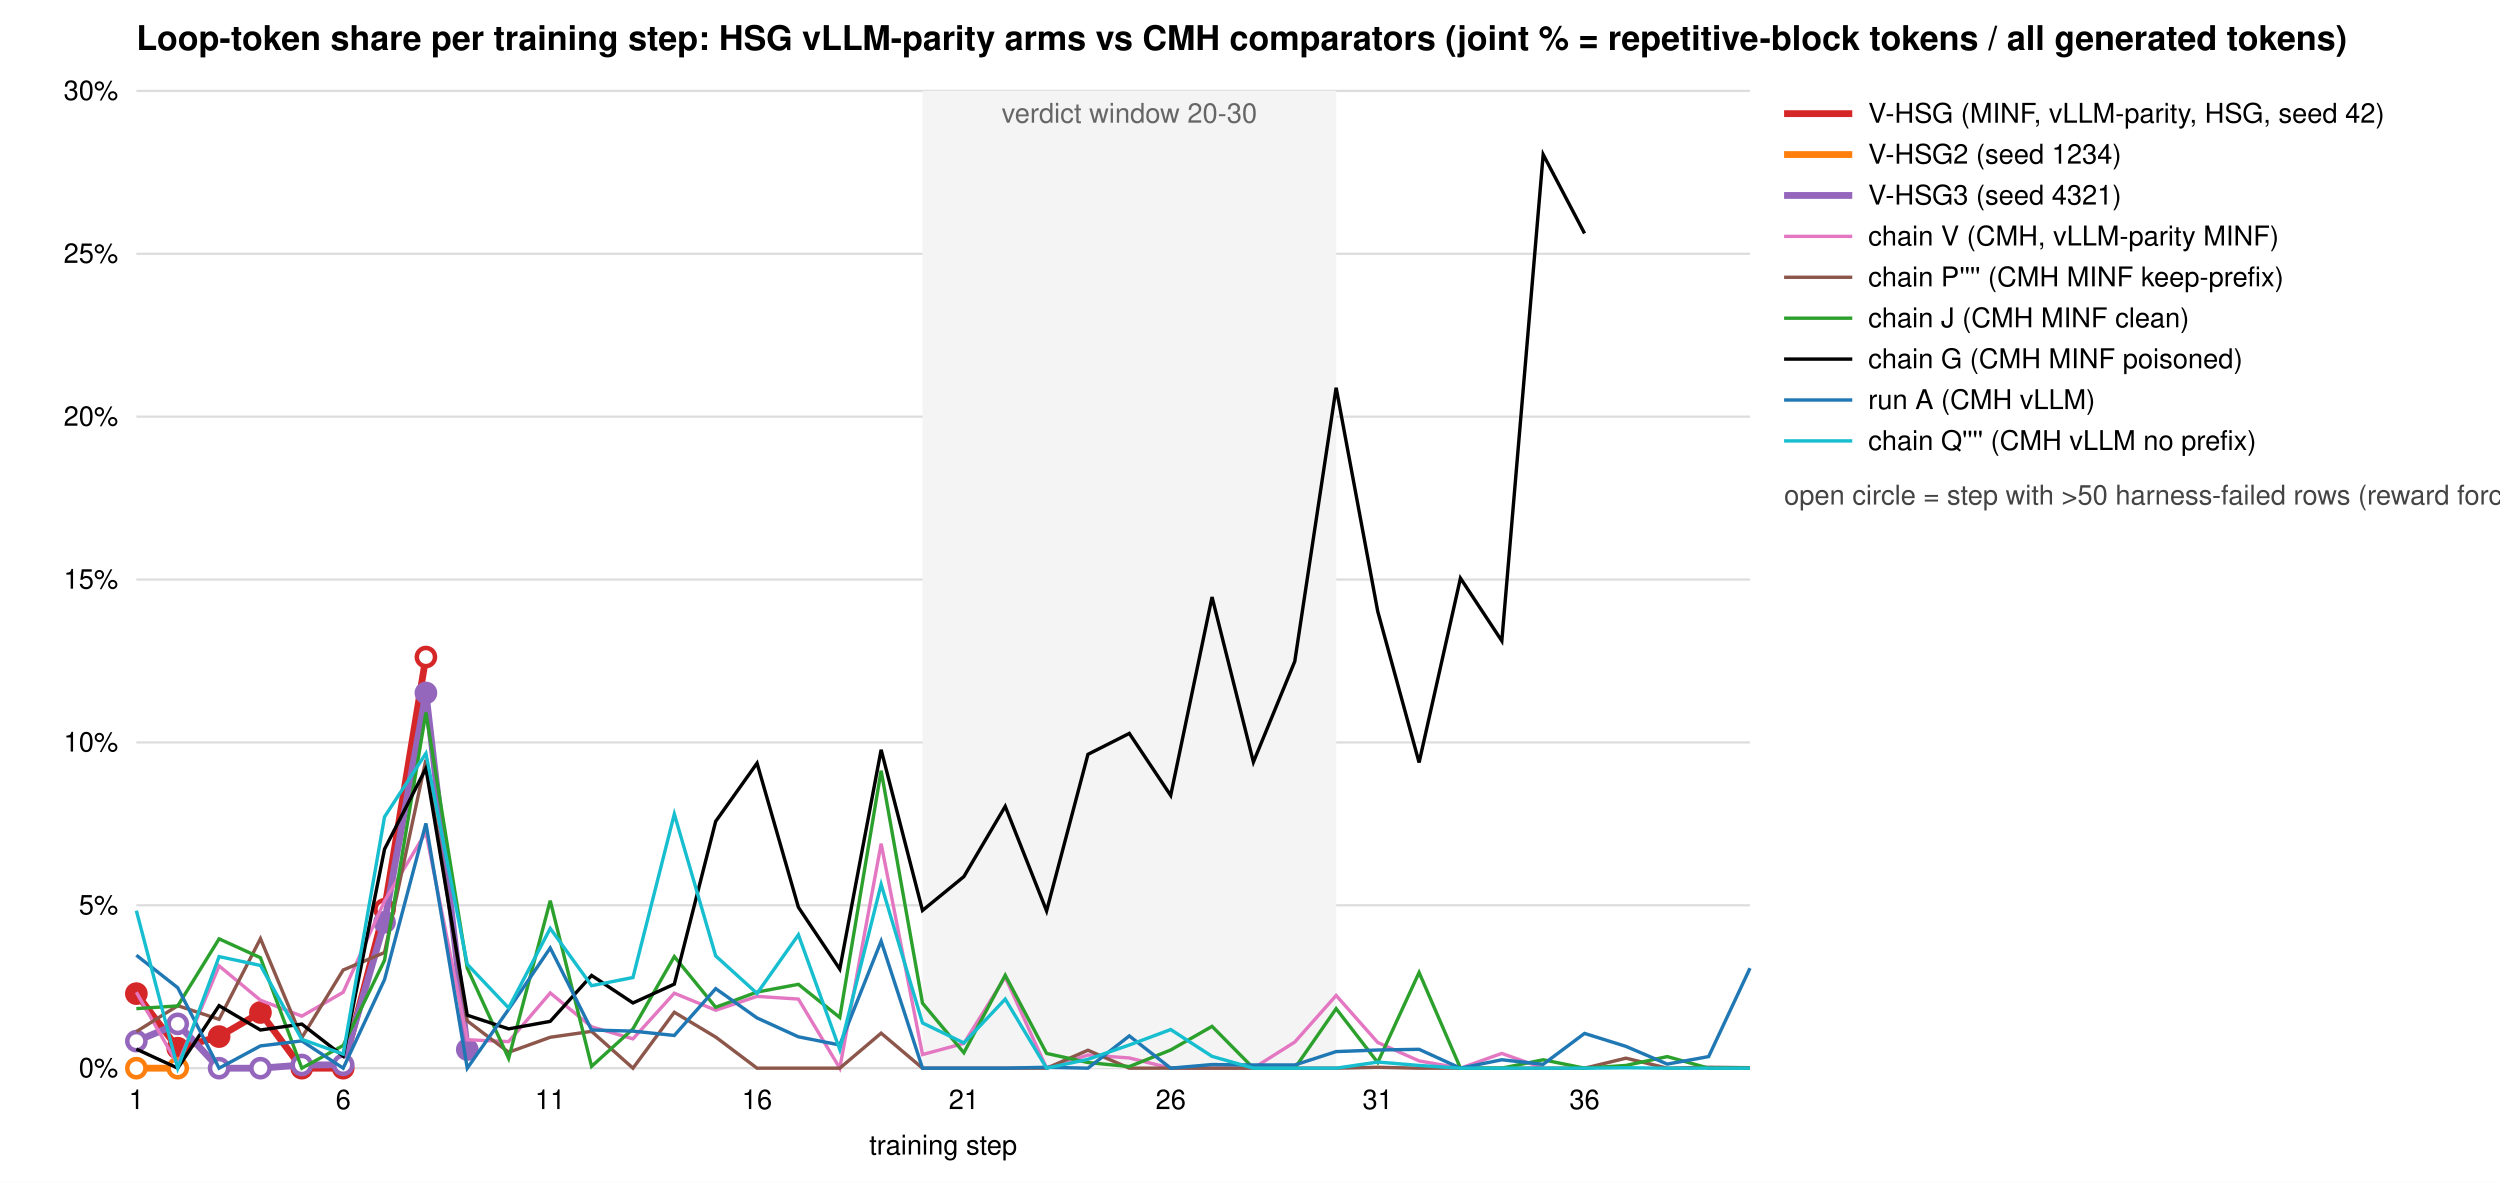
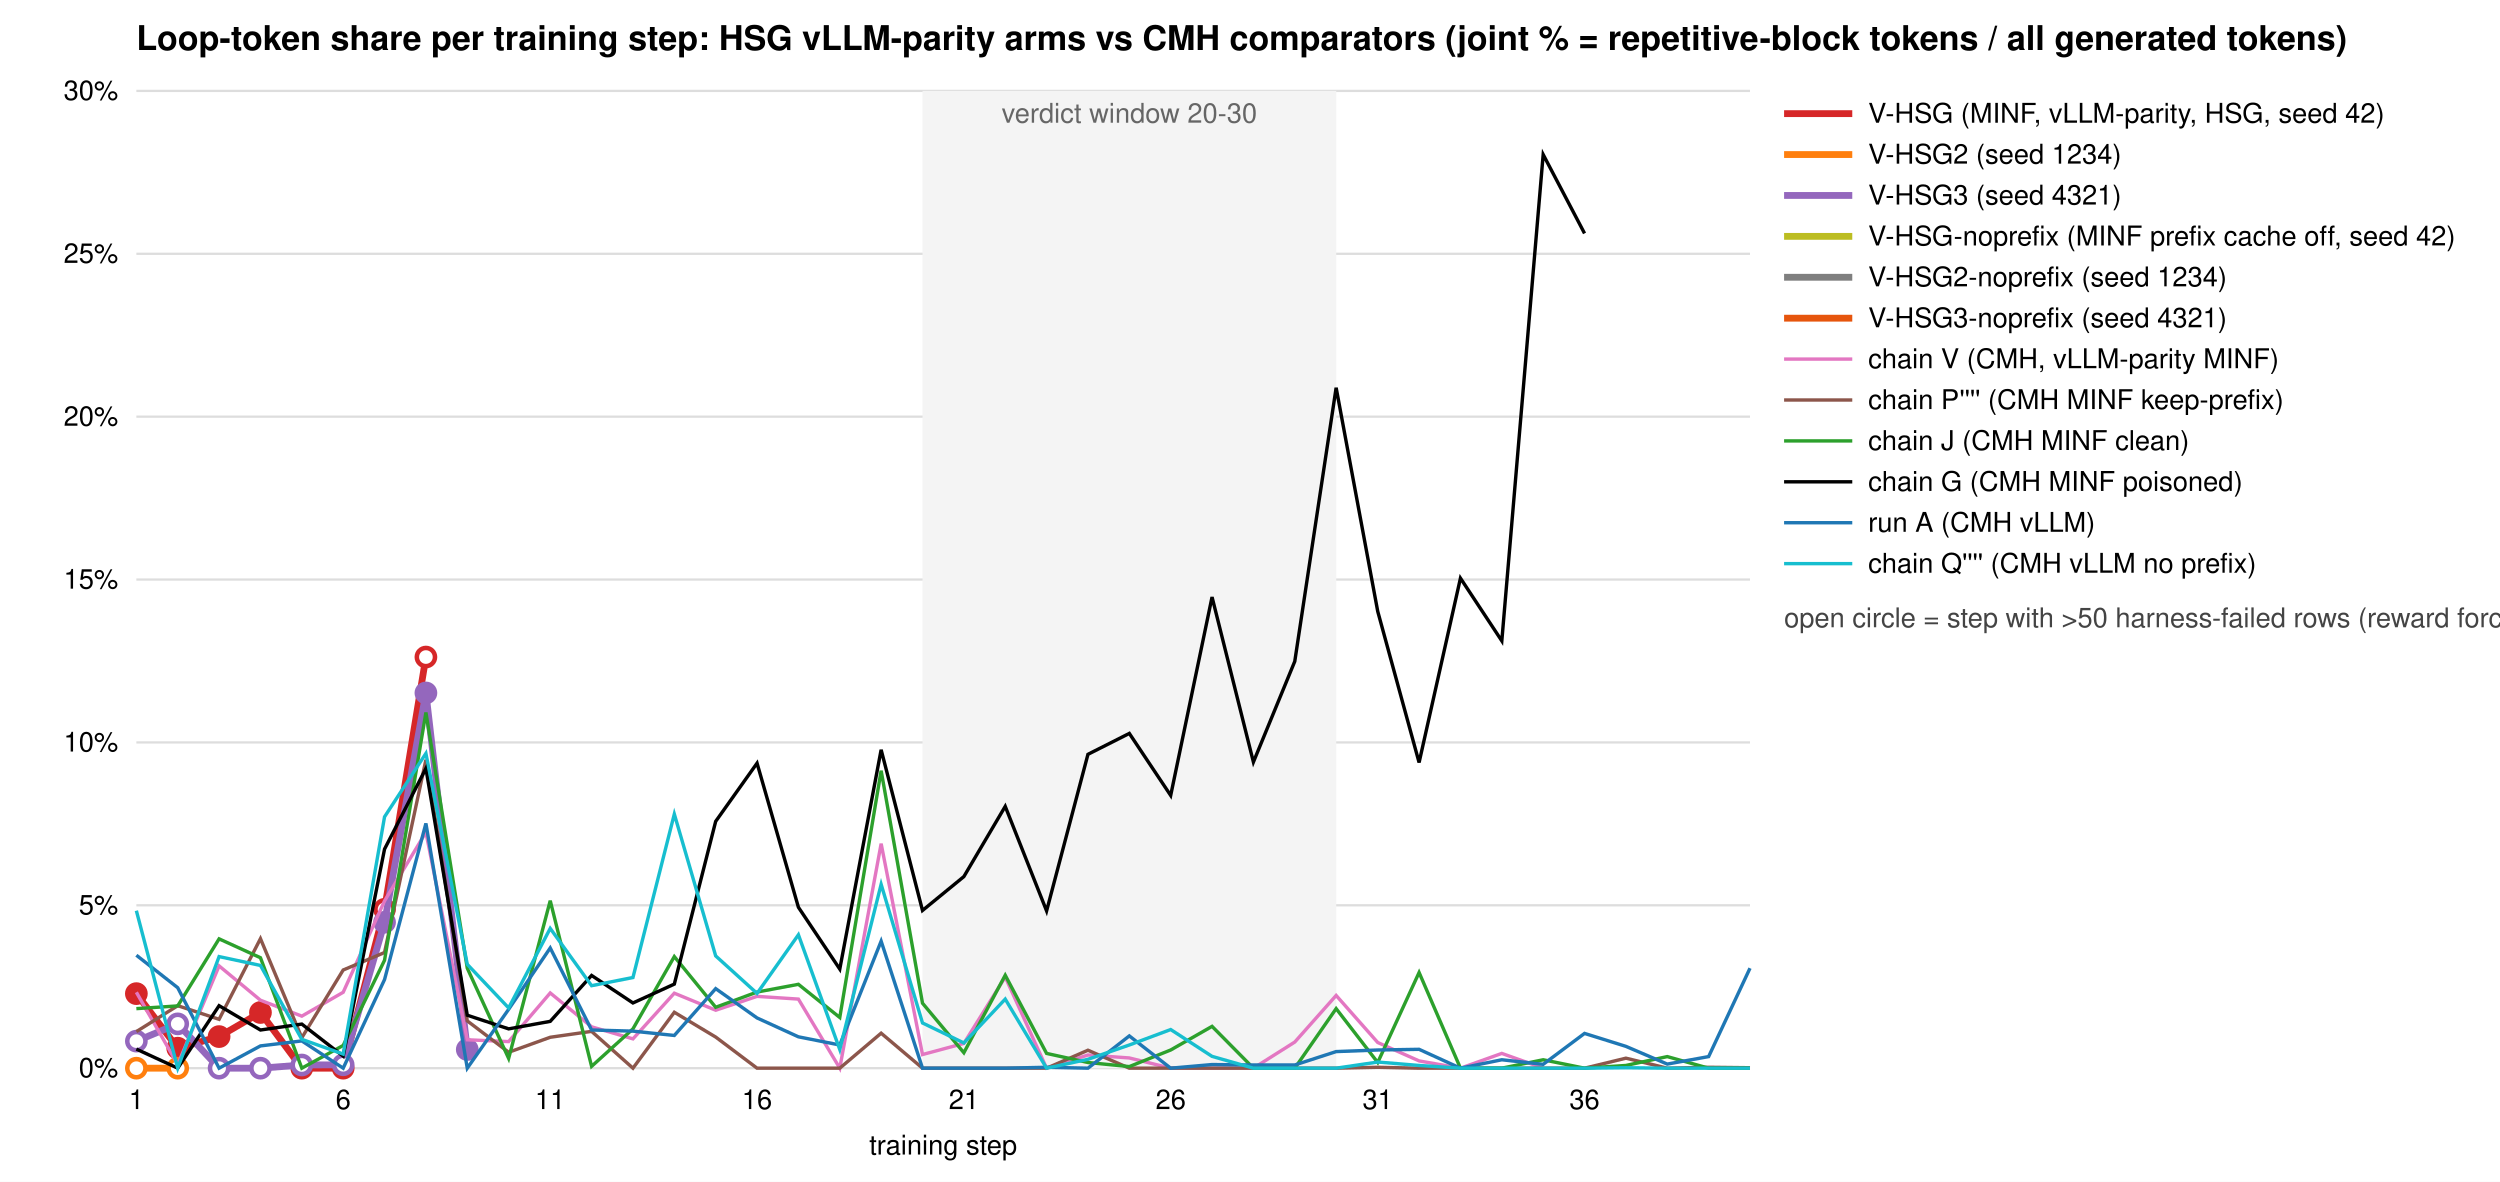
<svg xmlns="http://www.w3.org/2000/svg" width="1100" height="520" font-family="Helvetica,Arial" font-size="12">
  <rect width="1100" height="520" fill="white" />
  <text x="60" y="22" font-size="15" font-weight="bold">Loop-token share per training step: HSG vLLM-parity arms vs CMH comparators (joint % = repetitive-block tokens / all generated tokens)</text>
  <line x1="60" y1="470.0" x2="770" y2="470.0" stroke="#ddd" />
  <text x="52" y="474.0" text-anchor="end">0%</text>
  <line x1="60" y1="398.333" x2="770" y2="398.333" stroke="#ddd" />
  <text x="52" y="402.333" text-anchor="end">5%</text>
  <line x1="60" y1="326.667" x2="770" y2="326.667" stroke="#ddd" />
  <text x="52" y="330.667" text-anchor="end">10%</text>
  <line x1="60" y1="255.0" x2="770" y2="255.0" stroke="#ddd" />
  <text x="52" y="259.0" text-anchor="end">15%</text>
  <line x1="60" y1="183.333" x2="770" y2="183.333" stroke="#ddd" />
  <text x="52" y="187.333" text-anchor="end">20%</text>
  <line x1="60" y1="111.667" x2="770" y2="111.667" stroke="#ddd" />
  <text x="52" y="115.667" text-anchor="end">25%</text>
  <line x1="60" y1="40.0" x2="770" y2="40.0" stroke="#ddd" />
  <text x="52" y="44.0" text-anchor="end">30%</text>
  <text x="60.0" y="488" text-anchor="middle">1</text>
  <text x="151.026" y="488" text-anchor="middle">6</text>
  <text x="242.051" y="488" text-anchor="middle">11</text>
  <text x="333.077" y="488" text-anchor="middle">16</text>
  <text x="424.103" y="488" text-anchor="middle">21</text>
  <text x="515.128" y="488" text-anchor="middle">26</text>
  <text x="606.154" y="488" text-anchor="middle">31</text>
  <text x="697.179" y="488" text-anchor="middle">36</text>
  <text x="415.0" y="508" text-anchor="middle">training step</text>
  <rect x="405.897" y="40" width="182.051" height="430" fill="#f4f4f4" />
  <text x="496.923" y="54" text-anchor="middle" fill="#666">verdict window 20-30</text>
  <polyline fill="none" stroke="#d62728" stroke-width="3" points="60.0,437.2 78.2,461.2 96.4,456.1 114.6,445.5 132.8,470.0 151.0,470.0 169.2,400.1 187.4,289.1" />
  <circle cx="60.0" cy="437.2" r="4" fill="#d62728" stroke="#d62728" stroke-width="2" />
  <circle cx="78.2" cy="461.2" r="4" fill="#d62728" stroke="#d62728" stroke-width="2" />
  <circle cx="96.4" cy="456.1" r="4" fill="#d62728" stroke="#d62728" stroke-width="2" />
  <circle cx="114.6" cy="445.5" r="4" fill="#d62728" stroke="#d62728" stroke-width="2" />
  <circle cx="132.8" cy="470.0" r="4" fill="white" stroke="#d62728" stroke-width="2" />
  <circle cx="151.0" cy="470.0" r="4" fill="white" stroke="#d62728" stroke-width="2" />
  <circle cx="169.2" cy="400.1" r="4" fill="white" stroke="#d62728" stroke-width="2" />
  <circle cx="187.4" cy="289.1" r="4" fill="white" stroke="#d62728" stroke-width="2" />
  <line x1="785" y1="50" x2="815" y2="50" stroke="#d62728" stroke-width="3" />
  <text x="822" y="54">V-HSG (MINF, vLLM-parity, HSG, seed 42)</text>
  <polyline fill="none" stroke="#ff7f0e" stroke-width="3" points="60.0,470.0 78.2,470.0" />
  <circle cx="60.0" cy="470.0" r="4" fill="white" stroke="#ff7f0e" stroke-width="2" />
  <circle cx="78.2" cy="470.0" r="4" fill="white" stroke="#ff7f0e" stroke-width="2" />
  <line x1="785" y1="68" x2="815" y2="68" stroke="#ff7f0e" stroke-width="3" />
  <text x="822" y="72">V-HSG2 (seed 1234)</text>
  <polyline fill="none" stroke="#9467bd" stroke-width="3" points="60.0,458.1 78.2,450.5 96.4,470.0 114.6,470.0 132.8,468.6 151.0,468.5 169.2,405.8 187.4,304.9 205.6,461.8" />
  <circle cx="60.0" cy="458.1" r="4" fill="white" stroke="#9467bd" stroke-width="2" />
  <circle cx="78.2" cy="450.5" r="4" fill="white" stroke="#9467bd" stroke-width="2" />
  <circle cx="96.4" cy="470.0" r="4" fill="white" stroke="#9467bd" stroke-width="2" />
  <circle cx="114.6" cy="470.0" r="4" fill="white" stroke="#9467bd" stroke-width="2" />
  <circle cx="132.8" cy="468.6" r="4" fill="white" stroke="#9467bd" stroke-width="2" />
  <circle cx="151.0" cy="468.5" r="4" fill="white" stroke="#9467bd" stroke-width="2" />
  <circle cx="169.2" cy="405.8" r="4" fill="#9467bd" stroke="#9467bd" stroke-width="2" />
  <circle cx="187.4" cy="304.9" r="4" fill="#9467bd" stroke="#9467bd" stroke-width="2" />
  <circle cx="205.6" cy="461.8" r="4" fill="#9467bd" stroke="#9467bd" stroke-width="2" />
  <line x1="785" y1="86" x2="815" y2="86" stroke="#9467bd" stroke-width="3" />
  <text x="822" y="90">V-HSG3 (seed 4321)</text>
+   <line x1="785" y1="104" x2="815" y2="104" stroke="#bcbd22" stroke-width="3" />
+   <text x="822" y="108">V-HSG-noprefix (MINF prefix cache off, seed 42)</text>
+   <line x1="785" y1="122" x2="815" y2="122" stroke="#7f7f7f" stroke-width="3" />
+   <text x="822" y="126">V-HSG2-noprefix (seed 1234)</text>
+   <line x1="785" y1="140" x2="815" y2="140" stroke="#e6550d" stroke-width="3" />
+   <text x="822" y="144">V-HSG3-noprefix (seed 4321)</text>
  <polyline fill="none" stroke="#e377c2" stroke-width="1.5" points="60.0,436.6 78.2,468.4 96.4,425.0 114.6,440.1 132.8,447.1 151.0,436.6 169.2,396.4 187.4,366.2 205.6,457.5 223.8,458.3 242.1,436.9 260.3,451.8 278.5,457.1 296.7,437.0 314.9,444.5 333.1,438.4 351.3,439.6 369.5,470.0 387.7,371.2 405.9,464.0 424.1,459.1 442.3,429.9 460.5,470.0 478.7,464.2 496.9,465.5 515.1,470.0 533.3,470.0 551.5,470.0 569.7,458.5 587.9,438.0 606.2,458.7 624.4,466.8 642.6,470.0 660.8,463.5 679.0,470.0" />
-   <line x1="785" y1="104" x2="815" y2="104" stroke="#e377c2" stroke-width="1.5" />
-   <text x="822" y="108">chain V (CMH, vLLM-parity MINF)</text>
+   <line x1="785" y1="158" x2="815" y2="158" stroke="#e377c2" stroke-width="1.5" />
+   <text x="822" y="162">chain V (CMH, vLLM-parity MINF)</text>
  <polyline fill="none" stroke="#8c564b" stroke-width="1.5" points="60.0,453.9 78.2,442.5 96.4,448.5 114.6,413.0 132.8,456.6 151.0,426.8 169.2,419.1 187.4,334.3 205.6,449.2 223.8,463.0 242.1,456.4 260.3,453.8 278.5,470.0 296.7,445.4 314.9,456.3 333.1,470.0 351.3,470.0 369.5,470.0 387.7,454.6 405.9,470.0 424.1,470.0 442.3,470.0 460.5,470.0 478.7,462.1 496.9,470.0 515.1,470.0 533.3,470.0 551.5,470.0 569.7,470.0 587.9,470.0 606.2,469.6 624.4,470.0 642.6,470.0 660.8,470.0 679.0,470.0 697.2,470.0 715.4,465.6 733.6,470.0 751.8,469.6 770.0,469.8" />
-   <line x1="785" y1="122" x2="815" y2="122" stroke="#8c564b" stroke-width="1.5" />
-   <text x="822" y="126">chain P'''' (CMH MINF keep-prefix)</text>
+   <line x1="785" y1="176" x2="815" y2="176" stroke="#8c564b" stroke-width="1.5" />
+   <text x="822" y="180">chain P'''' (CMH MINF keep-prefix)</text>
  <polyline fill="none" stroke="#2ca02c" stroke-width="1.5" points="60.0,443.8 78.2,442.6 96.4,413.1 114.6,421.4 132.8,470.0 151.0,460.0 169.2,422.5 187.4,313.5 205.6,426.0 223.8,465.7 242.1,396.3 260.3,469.2 278.5,452.7 296.7,420.9 314.9,443.2 333.1,436.5 351.3,433.1 369.5,447.7 387.7,339.1 405.9,441.4 424.1,463.2 442.3,429.1 460.5,463.5 478.7,467.5 496.9,469.3 515.1,462.0 533.3,451.6 551.5,470.0 569.7,470.0 587.9,443.8 606.2,467.5 624.4,427.9 642.6,470.0 660.8,470.0 679.0,466.3 697.2,470.0 715.4,468.8 733.6,464.9 751.8,470.0 770.0,470.0" />
-   <line x1="785" y1="140" x2="815" y2="140" stroke="#2ca02c" stroke-width="1.5" />
-   <text x="822" y="144">chain J (CMH MINF clean)</text>
+   <line x1="785" y1="194" x2="815" y2="194" stroke="#2ca02c" stroke-width="1.5" />
+   <text x="822" y="198">chain J (CMH MINF clean)</text>
  <polyline fill="none" stroke="#000000" stroke-width="1.5" points="60.0,461.6 78.2,470.0 96.4,442.5 114.6,453.2 132.8,450.6 151.0,464.7 169.2,373.6 187.4,338.1 205.6,446.7 223.8,452.7 242.1,449.4 260.3,429.2 278.5,441.3 296.7,433.0 314.9,361.4 333.1,335.8 351.3,399.2 369.5,426.4 387.7,329.9 405.9,400.6 424.1,385.7 442.3,354.8 460.5,400.8 478.7,331.9 496.9,322.7 515.1,350.0 533.3,262.7 551.5,335.3 569.7,291.0 587.9,170.6 606.2,269.0 624.4,335.5 642.6,254.4 660.8,282.0 679.0,68.0 697.2,102.7" />
-   <line x1="785" y1="158" x2="815" y2="158" stroke="#000000" stroke-width="1.5" />
-   <text x="822" y="162">chain G (CMH MINF poisoned)</text>
+   <line x1="785" y1="212" x2="815" y2="212" stroke="#000000" stroke-width="1.5" />
+   <text x="822" y="216">chain G (CMH MINF poisoned)</text>
  <polyline fill="none" stroke="#1f77b4" stroke-width="1.5" points="60.0,420.3 78.2,434.6 96.4,470.0 114.6,460.2 132.8,458.0 151.0,470.0 169.2,431.0 187.4,362.3 205.6,470.0 223.8,444.1 242.1,417.1 260.3,453.2 278.5,453.7 296.7,455.6 314.9,435.0 333.1,447.9 351.3,456.2 369.5,459.8 387.7,414.1 405.9,470.0 424.1,470.0 442.3,470.0 460.5,469.6 478.7,470.0 496.9,455.8 515.1,470.0 533.3,468.4 551.5,468.6 569.7,468.6 587.9,462.7 606.2,462.0 624.4,461.7 642.6,470.0 660.8,466.3 679.0,468.3 697.2,454.7 715.4,460.4 733.6,468.2 751.8,464.9 770.0,426.0" />
-   <line x1="785" y1="176" x2="815" y2="176" stroke="#1f77b4" stroke-width="1.5" />
-   <text x="822" y="180">run A (CMH vLLM)</text>
+   <line x1="785" y1="230" x2="815" y2="230" stroke="#1f77b4" stroke-width="1.5" />
+   <text x="822" y="234">run A (CMH vLLM)</text>
  <polyline fill="none" stroke="#17becf" stroke-width="1.5" points="60.0,400.7 78.2,470.0 96.4,420.9 114.6,424.8 132.8,457.3 151.0,463.8 169.2,359.4 187.4,331.5 205.6,424.3 223.8,443.5 242.1,408.5 260.3,433.7 278.5,430.1 296.7,358.2 314.9,420.6 333.1,437.1 351.3,411.3 369.5,461.8 387.7,389.1 405.9,450.1 424.1,458.9 442.3,439.6 460.5,470.0 478.7,466.1 496.9,459.8 515.1,453.0 533.3,464.8 551.5,470.0 569.7,470.0 587.9,470.0 606.2,467.3 624.4,468.8 642.6,470.0 660.8,470.0 679.0,470.0 697.2,470.0 715.4,469.8 733.6,470.0 751.8,470.0 770.0,470.0" />
-   <line x1="785" y1="194" x2="815" y2="194" stroke="#17becf" stroke-width="1.5" />
-   <text x="822" y="198">chain Q'''' (CMH vLLM no prefix)</text>
-   <text x="785" y="222" fill="#444">open circle = step with &gt;50 harness-failed rows (reward forced 0)</text>
+   <line x1="785" y1="248" x2="815" y2="248" stroke="#17becf" stroke-width="1.5" />
+   <text x="822" y="252">chain Q'''' (CMH vLLM no prefix)</text>
+   <text x="785" y="276" fill="#444">open circle = step with &gt;50 harness-failed rows (reward forced 0)</text>
</svg>
